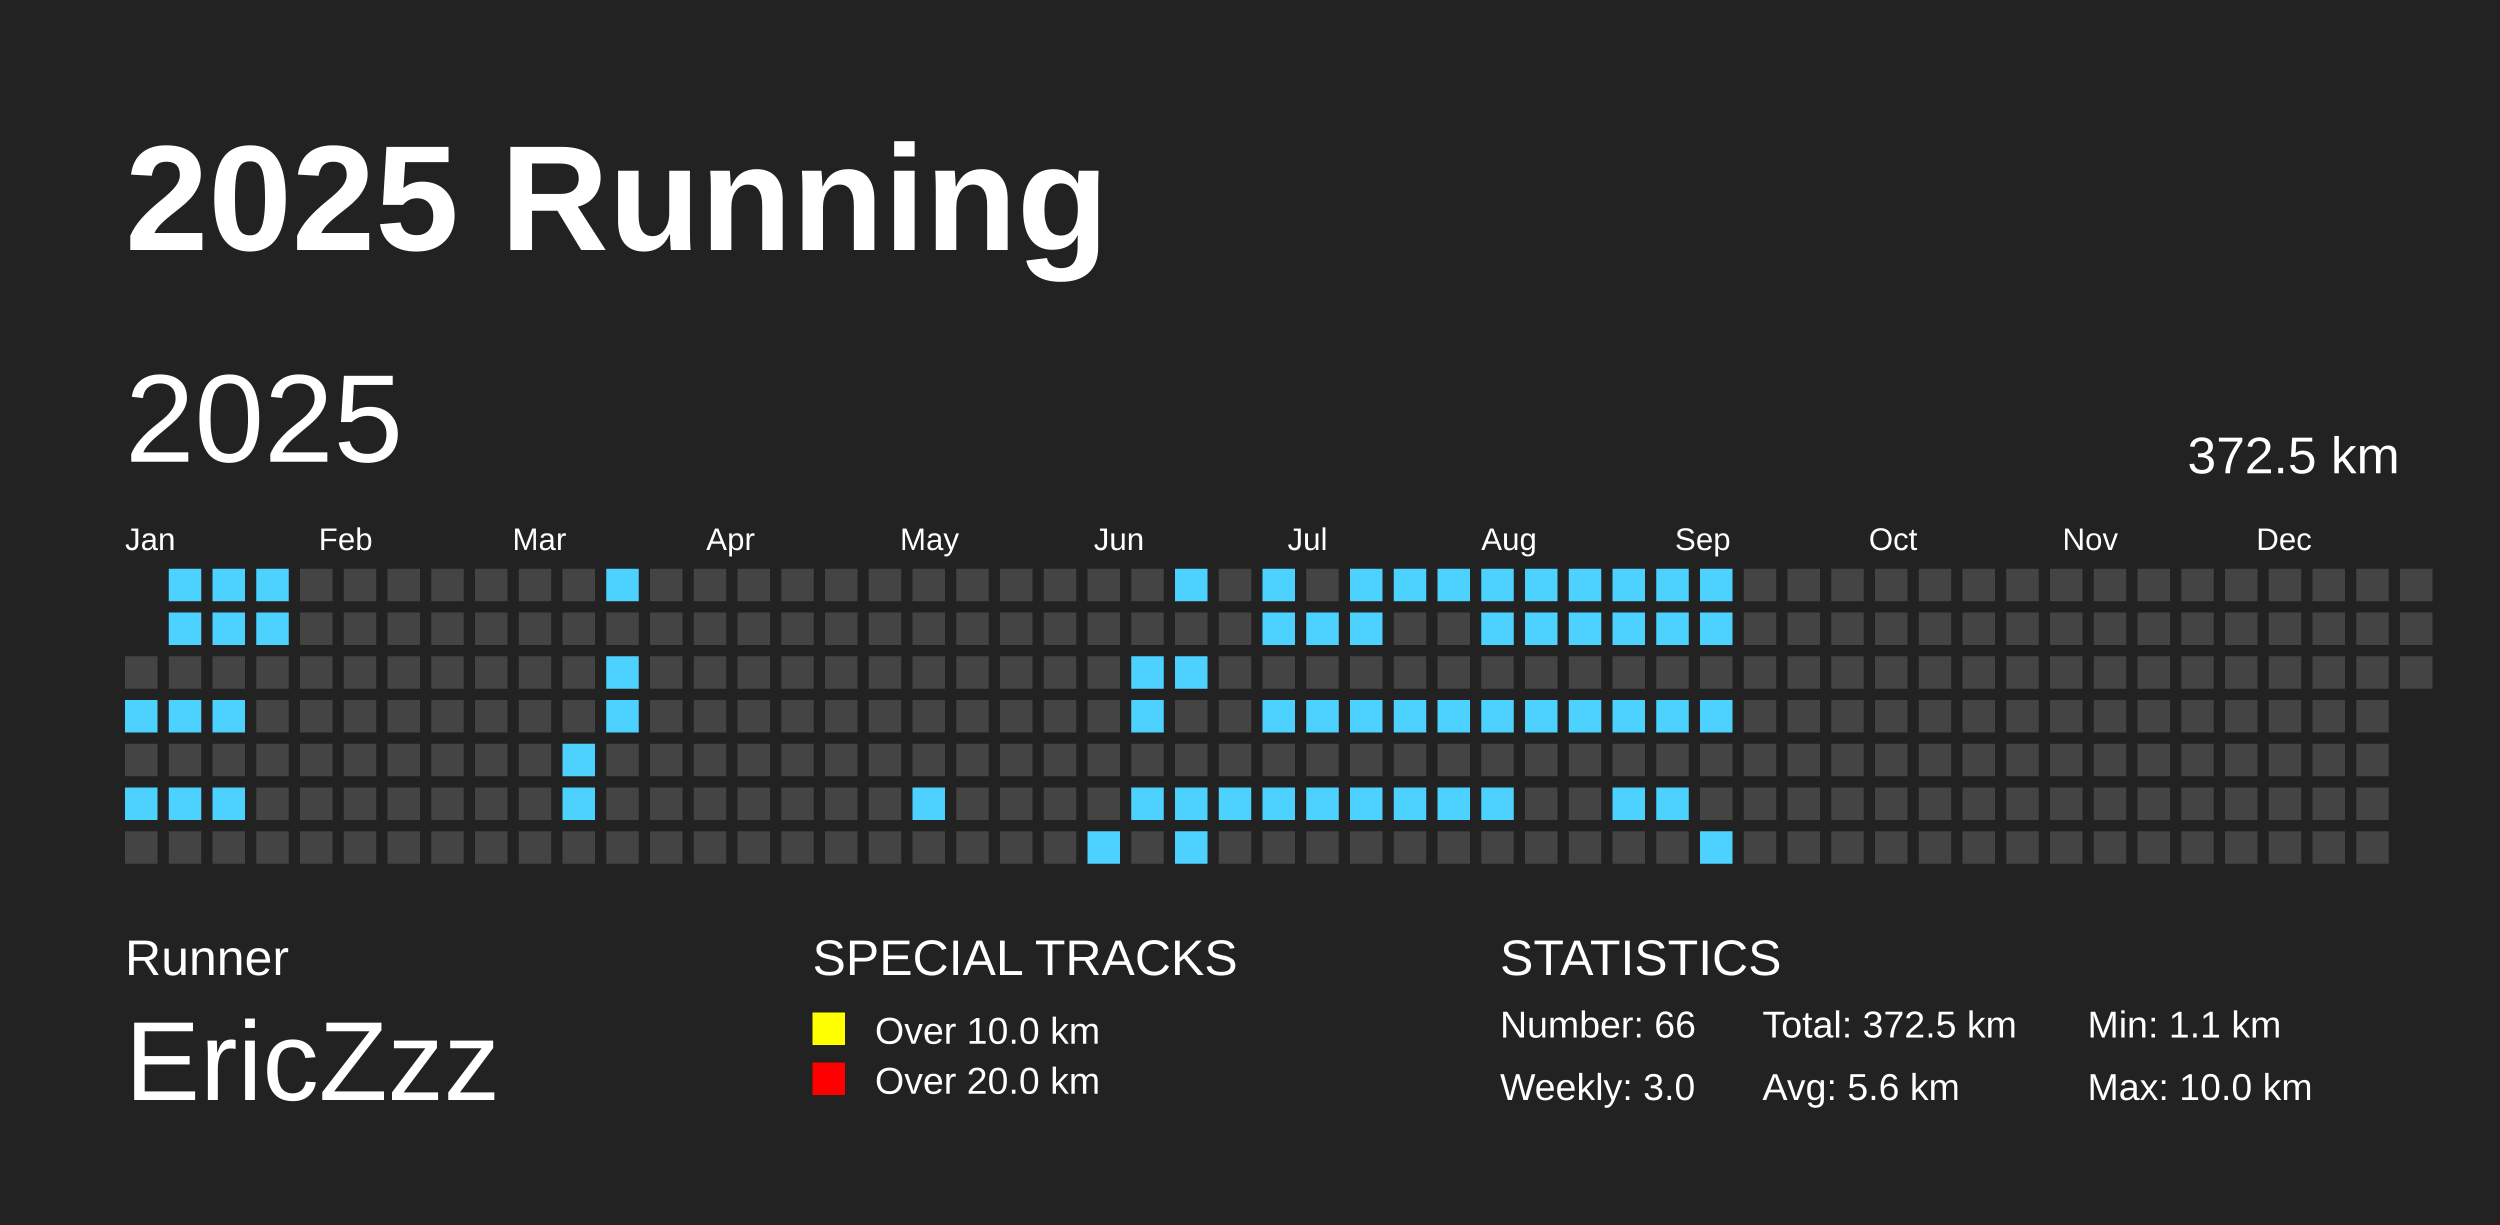
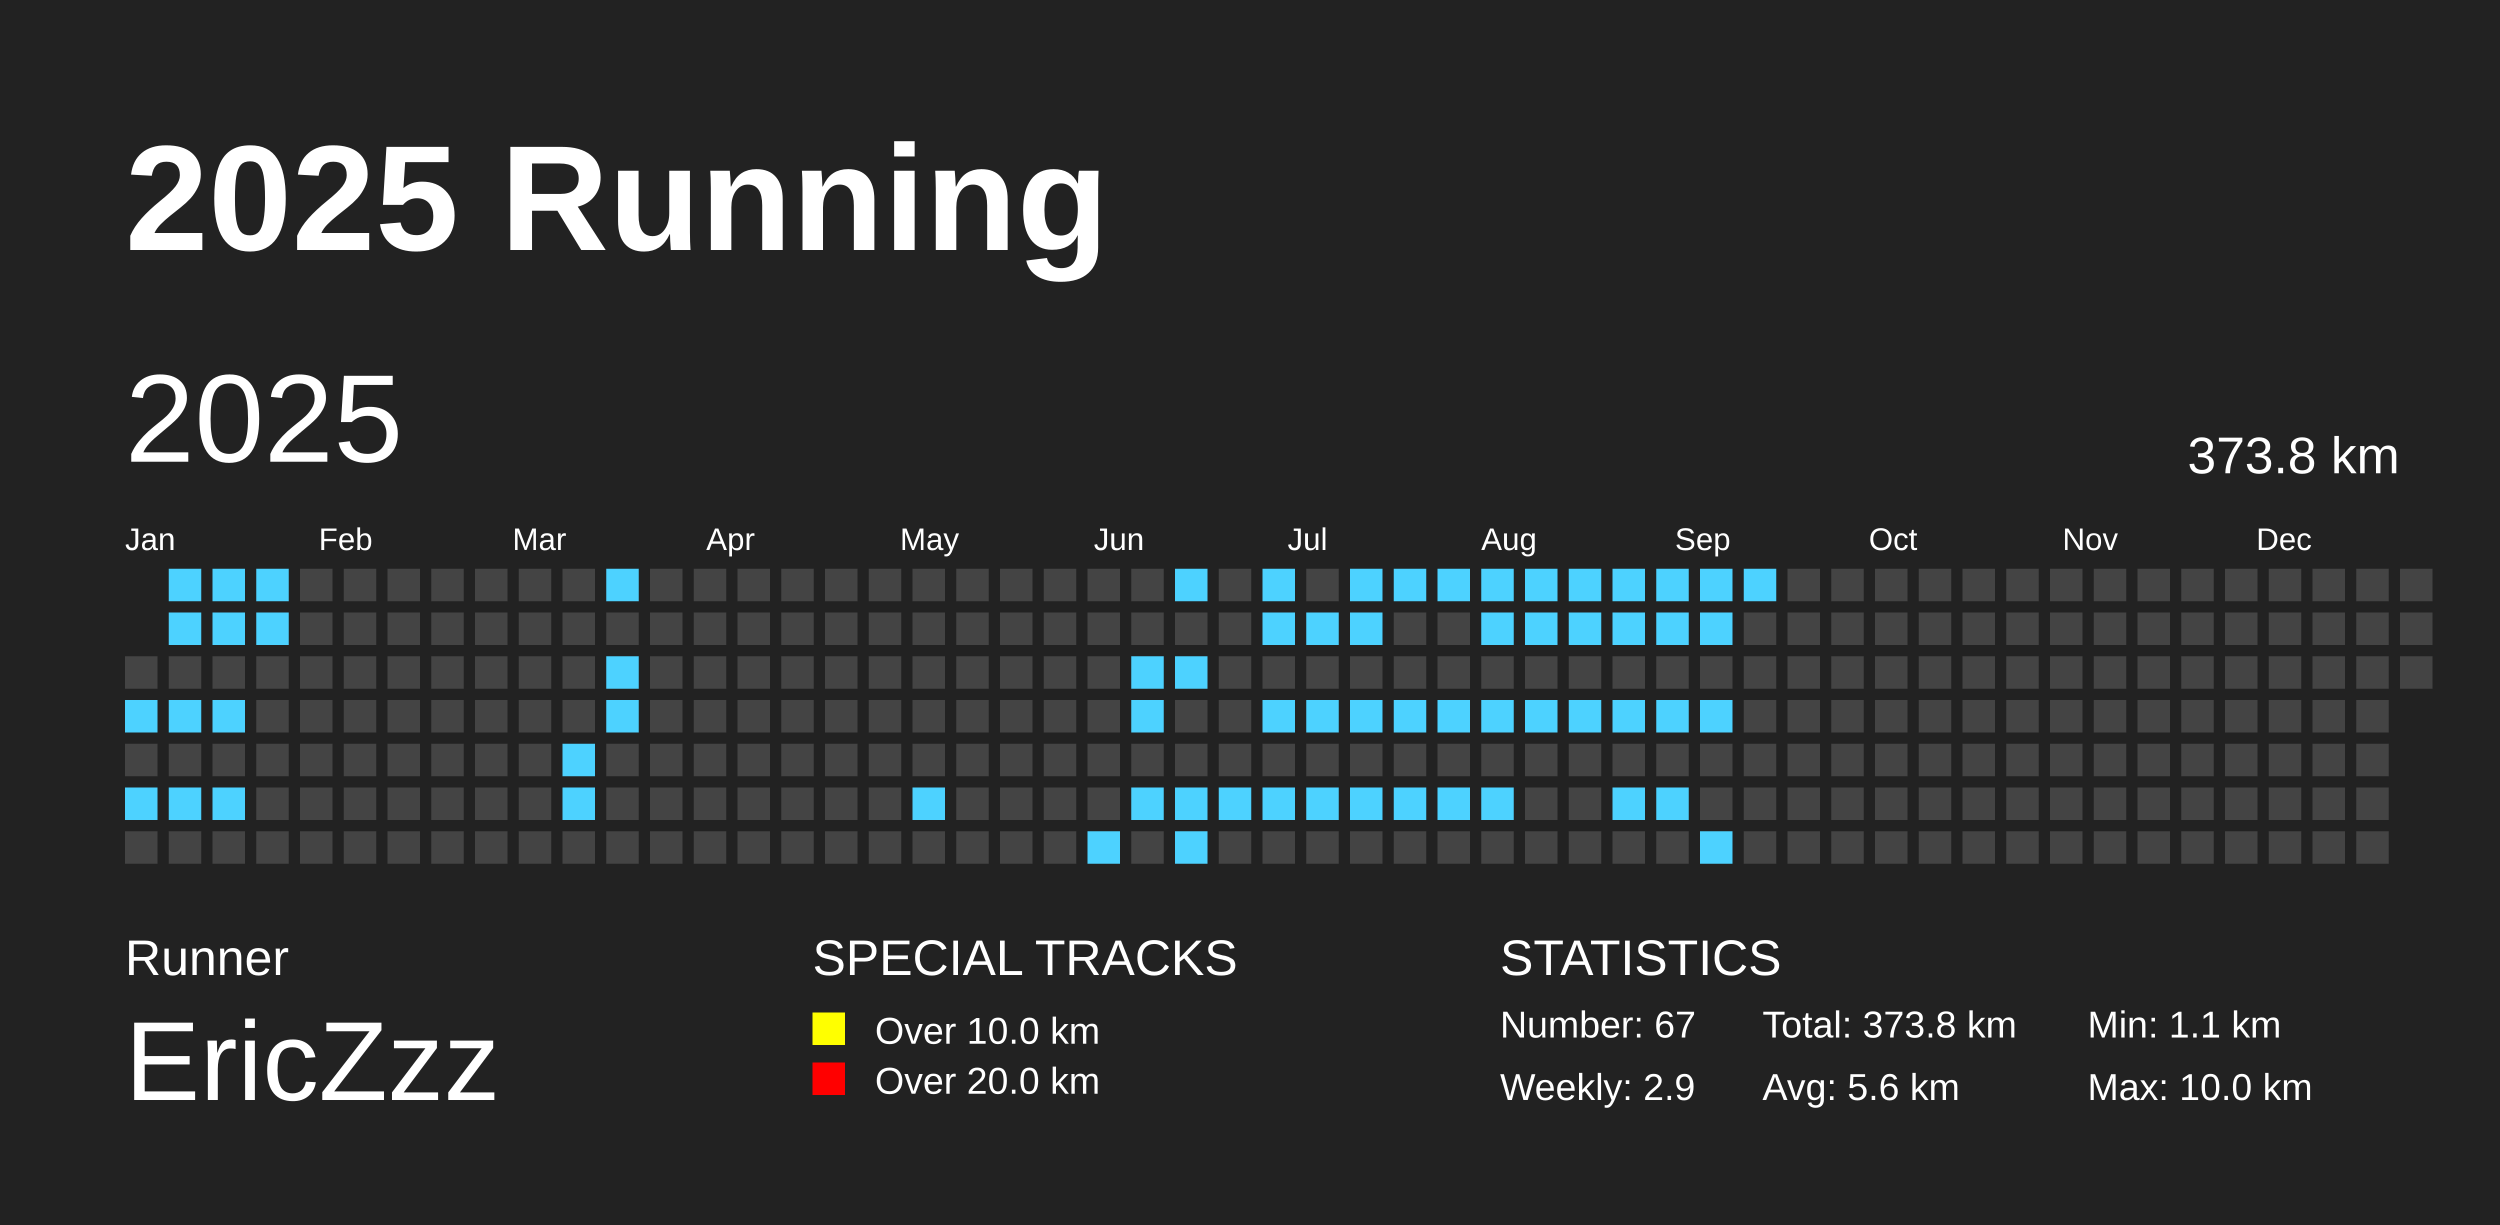
<svg xmlns="http://www.w3.org/2000/svg" baseProfile="full" height="98mm" version="1.1" viewBox="0,0,200,98" width="200mm">
  <defs />
  <rect fill="#222222" height="98" width="200" x="0" y="0" />
  <text fill="#FFFFFF" style="font-size:12px; font-family:Arial; font-weight:bold;" x="10" y="20">2025 Running</text>
  <text fill="#FFFFFF" style="font-size:4px; font-family:Arial" x="10" y="78">Runner</text>
  <text fill="#FFFFFF" style="font-size:9px; font-family:Arial" x="10" y="88">EricZzz</text>
  <text fill="#FFFFFF" style="font-size:4px; font-family:Arial" x="65" y="78">SPECIAL TRACKS</text>
  <rect fill="yellow" height="2.6" width="2.6" x="65" y="81" />
  <text fill="#FFFFFF" style="font-size:3px; font-family:Arial" x="70" y="83.5">Over 10.0 km</text>
  <rect fill="red" height="2.6" width="2.6" x="65" y="85" />
  <text fill="#FFFFFF" style="font-size:3px; font-family:Arial" x="70" y="87.5">Over 20.0 km</text>
  <text fill="#FFFFFF" style="font-size:4px; font-family:Arial" x="120" y="78">STATISTICS</text>
-   <text fill="#FFFFFF" style="font-size:3px; font-family:Arial" x="120" y="83">Number: 66</text>
-   <text fill="#FFFFFF" style="font-size:3px; font-family:Arial" x="120" y="88">Weekly: 3.0</text>
-   <text fill="#FFFFFF" style="font-size:3px; font-family:Arial" x="141" y="83">Total: 372.5 km</text>
+   <text fill="#FFFFFF" style="font-size:3px; font-family:Arial" x="120" y="83">Number: 67</text>
+   <text fill="#FFFFFF" style="font-size:3px; font-family:Arial" x="120" y="88">Weekly: 2.9</text>
+   <text fill="#FFFFFF" style="font-size:3px; font-family:Arial" x="141" y="83">Total: 373.8 km</text>
  <text fill="#FFFFFF" style="font-size:3px; font-family:Arial" x="141" y="88">Avg: 5.6 km</text>
  <text fill="#FFFFFF" style="font-size:3px; font-family:Arial" x="167" y="83">Min: 1.1 km</text>
  <text fill="#FFFFFF" style="font-size:3px; font-family:Arial" x="167" y="88">Max: 10.0 km</text>
  <text dominant-baseline="hanging" fill="#FFFFFF" style="font-size:10.0px; font-family:Arial;" x="10" y="30">2025</text>
-   <text dominant-baseline="hanging" fill="#FFFFFF" style="font-size:4.125px; font-family:Arial;" x="175" y="35">372.5 km</text>
+   <text dominant-baseline="hanging" fill="#FFFFFF" style="font-size:4.125px; font-family:Arial;" x="175" y="35">373.8 km</text>
  <text fill="#FFFFFF" style="font-size:2.5px; font-family:Arial" x="10.0" y="44">Jan</text>
  <text fill="#FFFFFF" style="font-size:2.5px; font-family:Arial" x="25.5" y="44">Feb</text>
  <text fill="#FFFFFF" style="font-size:2.5px; font-family:Arial" x="41.0" y="44">Mar</text>
  <text fill="#FFFFFF" style="font-size:2.5px; font-family:Arial" x="56.5" y="44">Apr</text>
  <text fill="#FFFFFF" style="font-size:2.5px; font-family:Arial" x="72.0" y="44">May</text>
  <text fill="#FFFFFF" style="font-size:2.5px; font-family:Arial" x="87.5" y="44">Jun</text>
  <text fill="#FFFFFF" style="font-size:2.5px; font-family:Arial" x="103.0" y="44">Jul</text>
  <text fill="#FFFFFF" style="font-size:2.5px; font-family:Arial" x="118.5" y="44">Aug</text>
  <text fill="#FFFFFF" style="font-size:2.5px; font-family:Arial" x="134.0" y="44">Sep</text>
  <text fill="#FFFFFF" style="font-size:2.5px; font-family:Arial" x="149.5" y="44">Oct</text>
  <text fill="#FFFFFF" style="font-size:2.5px; font-family:Arial" x="165.0" y="44">Nov</text>
  <text fill="#FFFFFF" style="font-size:2.5px; font-family:Arial" x="180.5" y="44">Dec</text>
  <rect fill="#444444" height="2.6" width="2.6" x="10.0" y="52.5" />
  <rect fill="#4DD2FF" height="2.6" width="2.6" x="10.0" y="56.0" />
  <rect fill="#444444" height="2.6" width="2.6" x="10.0" y="59.5" />
  <rect fill="#4DD2FF" height="2.6" width="2.6" x="10.0" y="63.0" />
  <rect fill="#444444" height="2.6" width="2.6" x="10.0" y="66.5" />
  <rect fill="#4DD2FF" height="2.6" width="2.6" x="13.5" y="45.5" />
  <rect fill="#4DD2FF" height="2.6" width="2.6" x="13.5" y="49.0" />
  <rect fill="#444444" height="2.6" width="2.6" x="13.5" y="52.5" />
  <rect fill="#4DD2FF" height="2.6" width="2.6" x="13.5" y="56.0" />
  <rect fill="#444444" height="2.6" width="2.6" x="13.5" y="59.5" />
  <rect fill="#4DD2FF" height="2.6" width="2.6" x="13.5" y="63.0" />
  <rect fill="#444444" height="2.6" width="2.6" x="13.5" y="66.5" />
  <rect fill="#4DD2FF" height="2.6" width="2.6" x="17.0" y="45.5" />
  <rect fill="#4DD2FF" height="2.6" width="2.6" x="17.0" y="49.0" />
  <rect fill="#444444" height="2.6" width="2.6" x="17.0" y="52.5" />
  <rect fill="#4DD2FF" height="2.6" width="2.6" x="17.0" y="56.0" />
  <rect fill="#444444" height="2.6" width="2.6" x="17.0" y="59.5" />
  <rect fill="#4DD2FF" height="2.6" width="2.6" x="17.0" y="63.0" />
  <rect fill="#444444" height="2.6" width="2.6" x="17.0" y="66.5" />
  <rect fill="#4DD2FF" height="2.6" width="2.6" x="20.5" y="45.5" />
  <rect fill="#4DD2FF" height="2.6" width="2.6" x="20.5" y="49.0" />
  <rect fill="#444444" height="2.6" width="2.6" x="20.5" y="52.5" />
  <rect fill="#444444" height="2.6" width="2.6" x="20.5" y="56.0" />
  <rect fill="#444444" height="2.6" width="2.6" x="20.5" y="59.5" />
  <rect fill="#444444" height="2.6" width="2.6" x="20.5" y="63.0" />
  <rect fill="#444444" height="2.6" width="2.6" x="20.5" y="66.5" />
  <rect fill="#444444" height="2.6" width="2.6" x="24.0" y="45.5" />
  <rect fill="#444444" height="2.6" width="2.6" x="24.0" y="49.0" />
  <rect fill="#444444" height="2.6" width="2.6" x="24.0" y="52.5" />
  <rect fill="#444444" height="2.6" width="2.6" x="24.0" y="56.0" />
  <rect fill="#444444" height="2.6" width="2.6" x="24.0" y="59.5" />
  <rect fill="#444444" height="2.6" width="2.6" x="24.0" y="63.0" />
  <rect fill="#444444" height="2.6" width="2.6" x="24.0" y="66.5" />
  <rect fill="#444444" height="2.6" width="2.6" x="27.5" y="45.5" />
  <rect fill="#444444" height="2.6" width="2.6" x="27.5" y="49.0" />
  <rect fill="#444444" height="2.6" width="2.6" x="27.5" y="52.5" />
  <rect fill="#444444" height="2.6" width="2.6" x="27.5" y="56.0" />
  <rect fill="#444444" height="2.6" width="2.6" x="27.5" y="59.5" />
  <rect fill="#444444" height="2.6" width="2.6" x="27.5" y="63.0" />
  <rect fill="#444444" height="2.6" width="2.6" x="27.5" y="66.5" />
  <rect fill="#444444" height="2.6" width="2.6" x="31.0" y="45.5" />
  <rect fill="#444444" height="2.6" width="2.6" x="31.0" y="49.0" />
  <rect fill="#444444" height="2.6" width="2.6" x="31.0" y="52.5" />
  <rect fill="#444444" height="2.6" width="2.6" x="31.0" y="56.0" />
  <rect fill="#444444" height="2.6" width="2.6" x="31.0" y="59.5" />
  <rect fill="#444444" height="2.6" width="2.6" x="31.0" y="63.0" />
  <rect fill="#444444" height="2.6" width="2.6" x="31.0" y="66.5" />
  <rect fill="#444444" height="2.6" width="2.6" x="34.5" y="45.5" />
  <rect fill="#444444" height="2.6" width="2.6" x="34.5" y="49.0" />
  <rect fill="#444444" height="2.6" width="2.6" x="34.5" y="52.5" />
  <rect fill="#444444" height="2.6" width="2.6" x="34.5" y="56.0" />
  <rect fill="#444444" height="2.6" width="2.6" x="34.5" y="59.5" />
  <rect fill="#444444" height="2.6" width="2.6" x="34.5" y="63.0" />
  <rect fill="#444444" height="2.6" width="2.6" x="34.5" y="66.5" />
  <rect fill="#444444" height="2.6" width="2.6" x="38.0" y="45.5" />
  <rect fill="#444444" height="2.6" width="2.6" x="38.0" y="49.0" />
  <rect fill="#444444" height="2.6" width="2.6" x="38.0" y="52.5" />
  <rect fill="#444444" height="2.6" width="2.6" x="38.0" y="56.0" />
  <rect fill="#444444" height="2.6" width="2.6" x="38.0" y="59.5" />
  <rect fill="#444444" height="2.6" width="2.6" x="38.0" y="63.0" />
  <rect fill="#444444" height="2.6" width="2.6" x="38.0" y="66.5" />
  <rect fill="#444444" height="2.6" width="2.6" x="41.5" y="45.5" />
  <rect fill="#444444" height="2.6" width="2.6" x="41.5" y="49.0" />
  <rect fill="#444444" height="2.6" width="2.6" x="41.5" y="52.5" />
  <rect fill="#444444" height="2.6" width="2.6" x="41.5" y="56.0" />
  <rect fill="#444444" height="2.6" width="2.6" x="41.5" y="59.5" />
  <rect fill="#444444" height="2.6" width="2.6" x="41.5" y="63.0" />
  <rect fill="#444444" height="2.6" width="2.6" x="41.5" y="66.5" />
  <rect fill="#444444" height="2.6" width="2.6" x="45.0" y="45.5" />
  <rect fill="#444444" height="2.6" width="2.6" x="45.0" y="49.0" />
  <rect fill="#444444" height="2.6" width="2.6" x="45.0" y="52.5" />
  <rect fill="#444444" height="2.6" width="2.6" x="45.0" y="56.0" />
  <rect fill="#4DD2FF" height="2.6" width="2.6" x="45.0" y="59.5" />
  <rect fill="#4DD2FF" height="2.6" width="2.6" x="45.0" y="63.0" />
  <rect fill="#444444" height="2.6" width="2.6" x="45.0" y="66.5" />
  <rect fill="#4DD2FF" height="2.6" width="2.6" x="48.5" y="45.5" />
  <rect fill="#444444" height="2.6" width="2.6" x="48.5" y="49.0" />
  <rect fill="#4DD2FF" height="2.6" width="2.6" x="48.5" y="52.5" />
  <rect fill="#4DD2FF" height="2.6" width="2.6" x="48.5" y="56.0" />
  <rect fill="#444444" height="2.6" width="2.6" x="48.5" y="59.5" />
  <rect fill="#444444" height="2.6" width="2.6" x="48.5" y="63.0" />
  <rect fill="#444444" height="2.6" width="2.6" x="48.5" y="66.5" />
  <rect fill="#444444" height="2.6" width="2.6" x="52.0" y="45.5" />
  <rect fill="#444444" height="2.6" width="2.6" x="52.0" y="49.0" />
  <rect fill="#444444" height="2.6" width="2.6" x="52.0" y="52.5" />
  <rect fill="#444444" height="2.6" width="2.6" x="52.0" y="56.0" />
  <rect fill="#444444" height="2.6" width="2.6" x="52.0" y="59.5" />
  <rect fill="#444444" height="2.6" width="2.6" x="52.0" y="63.0" />
  <rect fill="#444444" height="2.6" width="2.6" x="52.0" y="66.5" />
  <rect fill="#444444" height="2.6" width="2.6" x="55.5" y="45.5" />
  <rect fill="#444444" height="2.6" width="2.6" x="55.5" y="49.0" />
  <rect fill="#444444" height="2.6" width="2.6" x="55.5" y="52.5" />
  <rect fill="#444444" height="2.6" width="2.6" x="55.5" y="56.0" />
  <rect fill="#444444" height="2.6" width="2.6" x="55.5" y="59.5" />
  <rect fill="#444444" height="2.6" width="2.6" x="55.5" y="63.0" />
  <rect fill="#444444" height="2.6" width="2.6" x="55.5" y="66.5" />
  <rect fill="#444444" height="2.6" width="2.6" x="59.0" y="45.5" />
  <rect fill="#444444" height="2.6" width="2.6" x="59.0" y="49.0" />
  <rect fill="#444444" height="2.6" width="2.6" x="59.0" y="52.5" />
  <rect fill="#444444" height="2.6" width="2.6" x="59.0" y="56.0" />
  <rect fill="#444444" height="2.6" width="2.6" x="59.0" y="59.5" />
  <rect fill="#444444" height="2.6" width="2.6" x="59.0" y="63.0" />
  <rect fill="#444444" height="2.6" width="2.6" x="59.0" y="66.5" />
  <rect fill="#444444" height="2.6" width="2.6" x="62.5" y="45.5" />
  <rect fill="#444444" height="2.6" width="2.6" x="62.5" y="49.0" />
  <rect fill="#444444" height="2.6" width="2.6" x="62.5" y="52.5" />
  <rect fill="#444444" height="2.6" width="2.6" x="62.5" y="56.0" />
  <rect fill="#444444" height="2.6" width="2.6" x="62.5" y="59.5" />
  <rect fill="#444444" height="2.6" width="2.6" x="62.5" y="63.0" />
  <rect fill="#444444" height="2.6" width="2.6" x="62.5" y="66.5" />
  <rect fill="#444444" height="2.6" width="2.6" x="66.0" y="45.5" />
  <rect fill="#444444" height="2.6" width="2.6" x="66.0" y="49.0" />
  <rect fill="#444444" height="2.6" width="2.6" x="66.0" y="52.5" />
  <rect fill="#444444" height="2.6" width="2.6" x="66.0" y="56.0" />
  <rect fill="#444444" height="2.6" width="2.6" x="66.0" y="59.5" />
  <rect fill="#444444" height="2.6" width="2.6" x="66.0" y="63.0" />
  <rect fill="#444444" height="2.6" width="2.6" x="66.0" y="66.5" />
  <rect fill="#444444" height="2.6" width="2.6" x="69.5" y="45.5" />
  <rect fill="#444444" height="2.6" width="2.6" x="69.5" y="49.0" />
  <rect fill="#444444" height="2.6" width="2.6" x="69.5" y="52.5" />
  <rect fill="#444444" height="2.6" width="2.6" x="69.5" y="56.0" />
  <rect fill="#444444" height="2.6" width="2.6" x="69.5" y="59.5" />
  <rect fill="#444444" height="2.6" width="2.6" x="69.5" y="63.0" />
  <rect fill="#444444" height="2.6" width="2.6" x="69.5" y="66.5" />
  <rect fill="#444444" height="2.6" width="2.6" x="73.0" y="45.5" />
  <rect fill="#444444" height="2.6" width="2.6" x="73.0" y="49.0" />
  <rect fill="#444444" height="2.6" width="2.6" x="73.0" y="52.5" />
  <rect fill="#444444" height="2.6" width="2.6" x="73.0" y="56.0" />
  <rect fill="#444444" height="2.6" width="2.6" x="73.0" y="59.5" />
  <rect fill="#4DD2FF" height="2.6" width="2.6" x="73.0" y="63.0" />
  <rect fill="#444444" height="2.6" width="2.6" x="73.0" y="66.5" />
  <rect fill="#444444" height="2.6" width="2.6" x="76.5" y="45.5" />
  <rect fill="#444444" height="2.6" width="2.6" x="76.5" y="49.0" />
  <rect fill="#444444" height="2.6" width="2.6" x="76.5" y="52.5" />
  <rect fill="#444444" height="2.6" width="2.6" x="76.5" y="56.0" />
  <rect fill="#444444" height="2.6" width="2.6" x="76.5" y="59.5" />
  <rect fill="#444444" height="2.6" width="2.6" x="76.5" y="63.0" />
  <rect fill="#444444" height="2.6" width="2.6" x="76.5" y="66.5" />
  <rect fill="#444444" height="2.6" width="2.6" x="80.0" y="45.5" />
  <rect fill="#444444" height="2.6" width="2.6" x="80.0" y="49.0" />
  <rect fill="#444444" height="2.6" width="2.6" x="80.0" y="52.5" />
  <rect fill="#444444" height="2.6" width="2.6" x="80.0" y="56.0" />
  <rect fill="#444444" height="2.6" width="2.6" x="80.0" y="59.5" />
  <rect fill="#444444" height="2.6" width="2.6" x="80.0" y="63.0" />
  <rect fill="#444444" height="2.6" width="2.6" x="80.0" y="66.5" />
  <rect fill="#444444" height="2.6" width="2.6" x="83.5" y="45.5" />
  <rect fill="#444444" height="2.6" width="2.6" x="83.5" y="49.0" />
  <rect fill="#444444" height="2.6" width="2.6" x="83.5" y="52.5" />
  <rect fill="#444444" height="2.6" width="2.6" x="83.5" y="56.0" />
  <rect fill="#444444" height="2.6" width="2.6" x="83.5" y="59.5" />
  <rect fill="#444444" height="2.6" width="2.6" x="83.5" y="63.0" />
  <rect fill="#444444" height="2.6" width="2.6" x="83.5" y="66.5" />
  <rect fill="#444444" height="2.6" width="2.6" x="87.0" y="45.5" />
  <rect fill="#444444" height="2.6" width="2.6" x="87.0" y="49.0" />
  <rect fill="#444444" height="2.6" width="2.6" x="87.0" y="52.5" />
  <rect fill="#444444" height="2.6" width="2.6" x="87.0" y="56.0" />
  <rect fill="#444444" height="2.6" width="2.6" x="87.0" y="59.5" />
  <rect fill="#444444" height="2.6" width="2.6" x="87.0" y="63.0" />
  <rect fill="#4DD2FF" height="2.6" width="2.6" x="87.0" y="66.5" />
  <rect fill="#444444" height="2.6" width="2.6" x="90.5" y="45.5" />
  <rect fill="#444444" height="2.6" width="2.6" x="90.5" y="49.0" />
  <rect fill="#4DD2FF" height="2.6" width="2.6" x="90.5" y="52.5" />
  <rect fill="#4DD2FF" height="2.6" width="2.6" x="90.5" y="56.0" />
  <rect fill="#444444" height="2.6" width="2.6" x="90.5" y="59.5" />
  <rect fill="#4DD2FF" height="2.6" width="2.6" x="90.5" y="63.0" />
  <rect fill="#444444" height="2.6" width="2.6" x="90.5" y="66.5" />
  <rect fill="#4DD2FF" height="2.6" width="2.6" x="94.0" y="45.5" />
  <rect fill="#444444" height="2.6" width="2.6" x="94.0" y="49.0" />
  <rect fill="#4DD2FF" height="2.6" width="2.6" x="94.0" y="52.5" />
  <rect fill="#444444" height="2.6" width="2.6" x="94.0" y="56.0" />
  <rect fill="#444444" height="2.6" width="2.6" x="94.0" y="59.5" />
  <rect fill="#4DD2FF" height="2.6" width="2.6" x="94.0" y="63.0" />
  <rect fill="#4DD2FF" height="2.6" width="2.6" x="94.0" y="66.5" />
  <rect fill="#444444" height="2.6" width="2.6" x="97.5" y="45.5" />
  <rect fill="#444444" height="2.6" width="2.6" x="97.5" y="49.0" />
  <rect fill="#444444" height="2.6" width="2.6" x="97.5" y="52.5" />
  <rect fill="#444444" height="2.6" width="2.6" x="97.5" y="56.0" />
  <rect fill="#444444" height="2.6" width="2.6" x="97.5" y="59.5" />
  <rect fill="#4DD2FF" height="2.6" width="2.6" x="97.5" y="63.0" />
  <rect fill="#444444" height="2.6" width="2.6" x="97.5" y="66.5" />
  <rect fill="#4DD2FF" height="2.6" width="2.6" x="101.0" y="45.5" />
  <rect fill="#4DD2FF" height="2.6" width="2.6" x="101.0" y="49.0" />
  <rect fill="#444444" height="2.6" width="2.6" x="101.0" y="52.5" />
  <rect fill="#4DD2FF" height="2.6" width="2.6" x="101.0" y="56.0" />
  <rect fill="#444444" height="2.6" width="2.6" x="101.0" y="59.5" />
  <rect fill="#4DD2FF" height="2.6" width="2.6" x="101.0" y="63.0" />
  <rect fill="#444444" height="2.6" width="2.6" x="101.0" y="66.5" />
  <rect fill="#444444" height="2.6" width="2.6" x="104.5" y="45.5" />
  <rect fill="#4DD2FF" height="2.6" width="2.6" x="104.5" y="49.0" />
  <rect fill="#444444" height="2.6" width="2.6" x="104.5" y="52.5" />
  <rect fill="#4DD2FF" height="2.6" width="2.6" x="104.5" y="56.0" />
  <rect fill="#444444" height="2.6" width="2.6" x="104.5" y="59.5" />
  <rect fill="#4DD2FF" height="2.6" width="2.6" x="104.5" y="63.0" />
  <rect fill="#444444" height="2.6" width="2.6" x="104.5" y="66.5" />
  <rect fill="#4DD2FF" height="2.6" width="2.6" x="108.0" y="45.5" />
  <rect fill="#4DD2FF" height="2.6" width="2.6" x="108.0" y="49.0" />
  <rect fill="#444444" height="2.6" width="2.6" x="108.0" y="52.5" />
  <rect fill="#4DD2FF" height="2.6" width="2.6" x="108.0" y="56.0" />
  <rect fill="#444444" height="2.6" width="2.6" x="108.0" y="59.5" />
  <rect fill="#4DD2FF" height="2.6" width="2.6" x="108.0" y="63.0" />
  <rect fill="#444444" height="2.6" width="2.6" x="108.0" y="66.5" />
  <rect fill="#4DD2FF" height="2.6" width="2.6" x="111.5" y="45.5" />
  <rect fill="#444444" height="2.6" width="2.6" x="111.5" y="49.0" />
  <rect fill="#444444" height="2.6" width="2.6" x="111.5" y="52.5" />
  <rect fill="#4DD2FF" height="2.6" width="2.6" x="111.5" y="56.0" />
  <rect fill="#444444" height="2.6" width="2.6" x="111.5" y="59.5" />
  <rect fill="#4DD2FF" height="2.6" width="2.6" x="111.5" y="63.0" />
  <rect fill="#444444" height="2.6" width="2.6" x="111.5" y="66.5" />
  <rect fill="#4DD2FF" height="2.6" width="2.6" x="115.0" y="45.5" />
  <rect fill="#444444" height="2.6" width="2.6" x="115.0" y="49.0" />
  <rect fill="#444444" height="2.6" width="2.6" x="115.0" y="52.5" />
  <rect fill="#4DD2FF" height="2.6" width="2.6" x="115.0" y="56.0" />
  <rect fill="#444444" height="2.6" width="2.6" x="115.0" y="59.5" />
  <rect fill="#4DD2FF" height="2.6" width="2.6" x="115.0" y="63.0" />
  <rect fill="#444444" height="2.6" width="2.6" x="115.0" y="66.5" />
  <rect fill="#4DD2FF" height="2.6" width="2.6" x="118.5" y="45.5" />
  <rect fill="#4DD2FF" height="2.6" width="2.6" x="118.5" y="49.0" />
  <rect fill="#444444" height="2.6" width="2.6" x="118.5" y="52.5" />
  <rect fill="#4DD2FF" height="2.6" width="2.6" x="118.5" y="56.0" />
  <rect fill="#444444" height="2.6" width="2.6" x="118.5" y="59.5" />
  <rect fill="#4DD2FF" height="2.6" width="2.6" x="118.5" y="63.0" />
  <rect fill="#444444" height="2.6" width="2.6" x="118.5" y="66.5" />
  <rect fill="#4DD2FF" height="2.6" width="2.6" x="122.0" y="45.5" />
  <rect fill="#4DD2FF" height="2.6" width="2.6" x="122.0" y="49.0" />
  <rect fill="#444444" height="2.6" width="2.6" x="122.0" y="52.5" />
  <rect fill="#4DD2FF" height="2.6" width="2.6" x="122.0" y="56.0" />
  <rect fill="#444444" height="2.6" width="2.6" x="122.0" y="59.5" />
  <rect fill="#444444" height="2.6" width="2.6" x="122.0" y="63.0" />
  <rect fill="#444444" height="2.6" width="2.6" x="122.0" y="66.5" />
  <rect fill="#4DD2FF" height="2.6" width="2.6" x="125.5" y="45.5" />
  <rect fill="#4DD2FF" height="2.6" width="2.6" x="125.5" y="49.0" />
  <rect fill="#444444" height="2.6" width="2.6" x="125.5" y="52.5" />
  <rect fill="#4DD2FF" height="2.6" width="2.6" x="125.5" y="56.0" />
  <rect fill="#444444" height="2.6" width="2.6" x="125.5" y="59.5" />
  <rect fill="#444444" height="2.6" width="2.6" x="125.5" y="63.0" />
  <rect fill="#444444" height="2.6" width="2.6" x="125.5" y="66.5" />
  <rect fill="#4DD2FF" height="2.6" width="2.6" x="129.0" y="45.5" />
  <rect fill="#4DD2FF" height="2.6" width="2.6" x="129.0" y="49.0" />
  <rect fill="#444444" height="2.6" width="2.6" x="129.0" y="52.5" />
  <rect fill="#4DD2FF" height="2.6" width="2.6" x="129.0" y="56.0" />
  <rect fill="#444444" height="2.6" width="2.6" x="129.0" y="59.5" />
  <rect fill="#4DD2FF" height="2.6" width="2.6" x="129.0" y="63.0" />
  <rect fill="#444444" height="2.6" width="2.6" x="129.0" y="66.5" />
  <rect fill="#4DD2FF" height="2.6" width="2.6" x="132.5" y="45.5" />
  <rect fill="#4DD2FF" height="2.6" width="2.6" x="132.5" y="49.0" />
  <rect fill="#444444" height="2.6" width="2.6" x="132.5" y="52.5" />
  <rect fill="#4DD2FF" height="2.6" width="2.6" x="132.5" y="56.0" />
  <rect fill="#444444" height="2.6" width="2.6" x="132.5" y="59.5" />
  <rect fill="#4DD2FF" height="2.6" width="2.6" x="132.5" y="63.0" />
  <rect fill="#444444" height="2.6" width="2.6" x="132.5" y="66.5" />
  <rect fill="#4DD2FF" height="2.6" width="2.6" x="136.0" y="45.5" />
  <rect fill="#4DD2FF" height="2.6" width="2.6" x="136.0" y="49.0" />
  <rect fill="#444444" height="2.6" width="2.6" x="136.0" y="52.5" />
  <rect fill="#4DD2FF" height="2.6" width="2.6" x="136.0" y="56.0" />
  <rect fill="#444444" height="2.6" width="2.6" x="136.0" y="59.5" />
  <rect fill="#444444" height="2.6" width="2.6" x="136.0" y="63.0" />
  <rect fill="#4DD2FF" height="2.6" width="2.6" x="136.0" y="66.5" />
-   <rect fill="#444444" height="2.6" width="2.6" x="139.5" y="45.5" />
+   <rect fill="#4DD2FF" height="2.6" width="2.6" x="139.5" y="45.5" />
  <rect fill="#444444" height="2.6" width="2.6" x="139.5" y="49.0" />
  <rect fill="#444444" height="2.6" width="2.6" x="139.5" y="52.5" />
  <rect fill="#444444" height="2.6" width="2.6" x="139.5" y="56.0" />
  <rect fill="#444444" height="2.6" width="2.6" x="139.5" y="59.5" />
  <rect fill="#444444" height="2.6" width="2.6" x="139.5" y="63.0" />
  <rect fill="#444444" height="2.6" width="2.6" x="139.5" y="66.5" />
  <rect fill="#444444" height="2.6" width="2.6" x="143.0" y="45.5" />
  <rect fill="#444444" height="2.6" width="2.6" x="143.0" y="49.0" />
  <rect fill="#444444" height="2.6" width="2.6" x="143.0" y="52.5" />
  <rect fill="#444444" height="2.6" width="2.6" x="143.0" y="56.0" />
  <rect fill="#444444" height="2.6" width="2.6" x="143.0" y="59.5" />
  <rect fill="#444444" height="2.6" width="2.6" x="143.0" y="63.0" />
  <rect fill="#444444" height="2.6" width="2.6" x="143.0" y="66.5" />
  <rect fill="#444444" height="2.6" width="2.6" x="146.5" y="45.5" />
  <rect fill="#444444" height="2.6" width="2.6" x="146.5" y="49.0" />
  <rect fill="#444444" height="2.6" width="2.6" x="146.5" y="52.5" />
  <rect fill="#444444" height="2.6" width="2.6" x="146.5" y="56.0" />
  <rect fill="#444444" height="2.6" width="2.6" x="146.5" y="59.5" />
  <rect fill="#444444" height="2.6" width="2.6" x="146.5" y="63.0" />
  <rect fill="#444444" height="2.6" width="2.6" x="146.5" y="66.5" />
  <rect fill="#444444" height="2.6" width="2.6" x="150.0" y="45.5" />
  <rect fill="#444444" height="2.6" width="2.6" x="150.0" y="49.0" />
  <rect fill="#444444" height="2.6" width="2.6" x="150.0" y="52.5" />
  <rect fill="#444444" height="2.6" width="2.6" x="150.0" y="56.0" />
  <rect fill="#444444" height="2.6" width="2.6" x="150.0" y="59.5" />
  <rect fill="#444444" height="2.6" width="2.6" x="150.0" y="63.0" />
  <rect fill="#444444" height="2.6" width="2.6" x="150.0" y="66.5" />
  <rect fill="#444444" height="2.6" width="2.6" x="153.5" y="45.5" />
  <rect fill="#444444" height="2.6" width="2.6" x="153.5" y="49.0" />
  <rect fill="#444444" height="2.6" width="2.6" x="153.5" y="52.5" />
  <rect fill="#444444" height="2.6" width="2.6" x="153.5" y="56.0" />
  <rect fill="#444444" height="2.6" width="2.6" x="153.5" y="59.5" />
  <rect fill="#444444" height="2.6" width="2.6" x="153.5" y="63.0" />
  <rect fill="#444444" height="2.6" width="2.6" x="153.5" y="66.5" />
  <rect fill="#444444" height="2.6" width="2.6" x="157.0" y="45.5" />
  <rect fill="#444444" height="2.6" width="2.6" x="157.0" y="49.0" />
  <rect fill="#444444" height="2.6" width="2.6" x="157.0" y="52.5" />
  <rect fill="#444444" height="2.6" width="2.6" x="157.0" y="56.0" />
  <rect fill="#444444" height="2.6" width="2.6" x="157.0" y="59.5" />
  <rect fill="#444444" height="2.6" width="2.6" x="157.0" y="63.0" />
  <rect fill="#444444" height="2.6" width="2.6" x="157.0" y="66.5" />
  <rect fill="#444444" height="2.6" width="2.6" x="160.5" y="45.5" />
  <rect fill="#444444" height="2.6" width="2.6" x="160.5" y="49.0" />
  <rect fill="#444444" height="2.6" width="2.6" x="160.5" y="52.5" />
  <rect fill="#444444" height="2.6" width="2.6" x="160.5" y="56.0" />
  <rect fill="#444444" height="2.6" width="2.6" x="160.5" y="59.5" />
  <rect fill="#444444" height="2.6" width="2.6" x="160.5" y="63.0" />
  <rect fill="#444444" height="2.6" width="2.6" x="160.5" y="66.5" />
  <rect fill="#444444" height="2.6" width="2.6" x="164.0" y="45.5" />
  <rect fill="#444444" height="2.6" width="2.6" x="164.0" y="49.0" />
  <rect fill="#444444" height="2.6" width="2.6" x="164.0" y="52.5" />
  <rect fill="#444444" height="2.6" width="2.6" x="164.0" y="56.0" />
  <rect fill="#444444" height="2.6" width="2.6" x="164.0" y="59.5" />
  <rect fill="#444444" height="2.6" width="2.6" x="164.0" y="63.0" />
  <rect fill="#444444" height="2.6" width="2.6" x="164.0" y="66.5" />
  <rect fill="#444444" height="2.6" width="2.6" x="167.5" y="45.5" />
  <rect fill="#444444" height="2.6" width="2.6" x="167.5" y="49.0" />
  <rect fill="#444444" height="2.6" width="2.6" x="167.5" y="52.5" />
  <rect fill="#444444" height="2.6" width="2.6" x="167.5" y="56.0" />
  <rect fill="#444444" height="2.6" width="2.6" x="167.5" y="59.5" />
  <rect fill="#444444" height="2.6" width="2.6" x="167.5" y="63.0" />
  <rect fill="#444444" height="2.6" width="2.6" x="167.5" y="66.5" />
  <rect fill="#444444" height="2.6" width="2.6" x="171.0" y="45.5" />
  <rect fill="#444444" height="2.6" width="2.6" x="171.0" y="49.0" />
  <rect fill="#444444" height="2.6" width="2.6" x="171.0" y="52.5" />
  <rect fill="#444444" height="2.6" width="2.6" x="171.0" y="56.0" />
  <rect fill="#444444" height="2.6" width="2.6" x="171.0" y="59.5" />
  <rect fill="#444444" height="2.6" width="2.6" x="171.0" y="63.0" />
  <rect fill="#444444" height="2.6" width="2.6" x="171.0" y="66.5" />
  <rect fill="#444444" height="2.6" width="2.6" x="174.5" y="45.5" />
  <rect fill="#444444" height="2.6" width="2.6" x="174.5" y="49.0" />
  <rect fill="#444444" height="2.6" width="2.6" x="174.5" y="52.5" />
  <rect fill="#444444" height="2.6" width="2.6" x="174.5" y="56.0" />
  <rect fill="#444444" height="2.6" width="2.6" x="174.5" y="59.5" />
  <rect fill="#444444" height="2.6" width="2.6" x="174.5" y="63.0" />
  <rect fill="#444444" height="2.6" width="2.6" x="174.5" y="66.5" />
  <rect fill="#444444" height="2.6" width="2.6" x="178.0" y="45.5" />
  <rect fill="#444444" height="2.6" width="2.6" x="178.0" y="49.0" />
  <rect fill="#444444" height="2.6" width="2.6" x="178.0" y="52.5" />
  <rect fill="#444444" height="2.6" width="2.6" x="178.0" y="56.0" />
  <rect fill="#444444" height="2.6" width="2.6" x="178.0" y="59.5" />
  <rect fill="#444444" height="2.6" width="2.6" x="178.0" y="63.0" />
  <rect fill="#444444" height="2.6" width="2.6" x="178.0" y="66.5" />
  <rect fill="#444444" height="2.6" width="2.6" x="181.5" y="45.5" />
  <rect fill="#444444" height="2.6" width="2.6" x="181.5" y="49.0" />
  <rect fill="#444444" height="2.6" width="2.6" x="181.5" y="52.5" />
  <rect fill="#444444" height="2.6" width="2.6" x="181.5" y="56.0" />
  <rect fill="#444444" height="2.6" width="2.6" x="181.5" y="59.5" />
  <rect fill="#444444" height="2.6" width="2.6" x="181.5" y="63.0" />
  <rect fill="#444444" height="2.6" width="2.6" x="181.5" y="66.5" />
  <rect fill="#444444" height="2.6" width="2.6" x="185.0" y="45.5" />
  <rect fill="#444444" height="2.6" width="2.6" x="185.0" y="49.0" />
  <rect fill="#444444" height="2.6" width="2.6" x="185.0" y="52.5" />
  <rect fill="#444444" height="2.6" width="2.6" x="185.0" y="56.0" />
  <rect fill="#444444" height="2.6" width="2.6" x="185.0" y="59.5" />
  <rect fill="#444444" height="2.6" width="2.6" x="185.0" y="63.0" />
  <rect fill="#444444" height="2.6" width="2.6" x="185.0" y="66.5" />
  <rect fill="#444444" height="2.6" width="2.6" x="188.5" y="45.5" />
  <rect fill="#444444" height="2.6" width="2.6" x="188.5" y="49.0" />
  <rect fill="#444444" height="2.6" width="2.6" x="188.5" y="52.5" />
  <rect fill="#444444" height="2.6" width="2.6" x="188.5" y="56.0" />
  <rect fill="#444444" height="2.6" width="2.6" x="188.5" y="59.5" />
  <rect fill="#444444" height="2.6" width="2.6" x="188.5" y="63.0" />
  <rect fill="#444444" height="2.6" width="2.6" x="188.5" y="66.5" />
  <rect fill="#444444" height="2.6" width="2.6" x="192.0" y="45.5" />
  <rect fill="#444444" height="2.6" width="2.6" x="192.0" y="49.0" />
  <rect fill="#444444" height="2.6" width="2.6" x="192.0" y="52.5" />
</svg>
